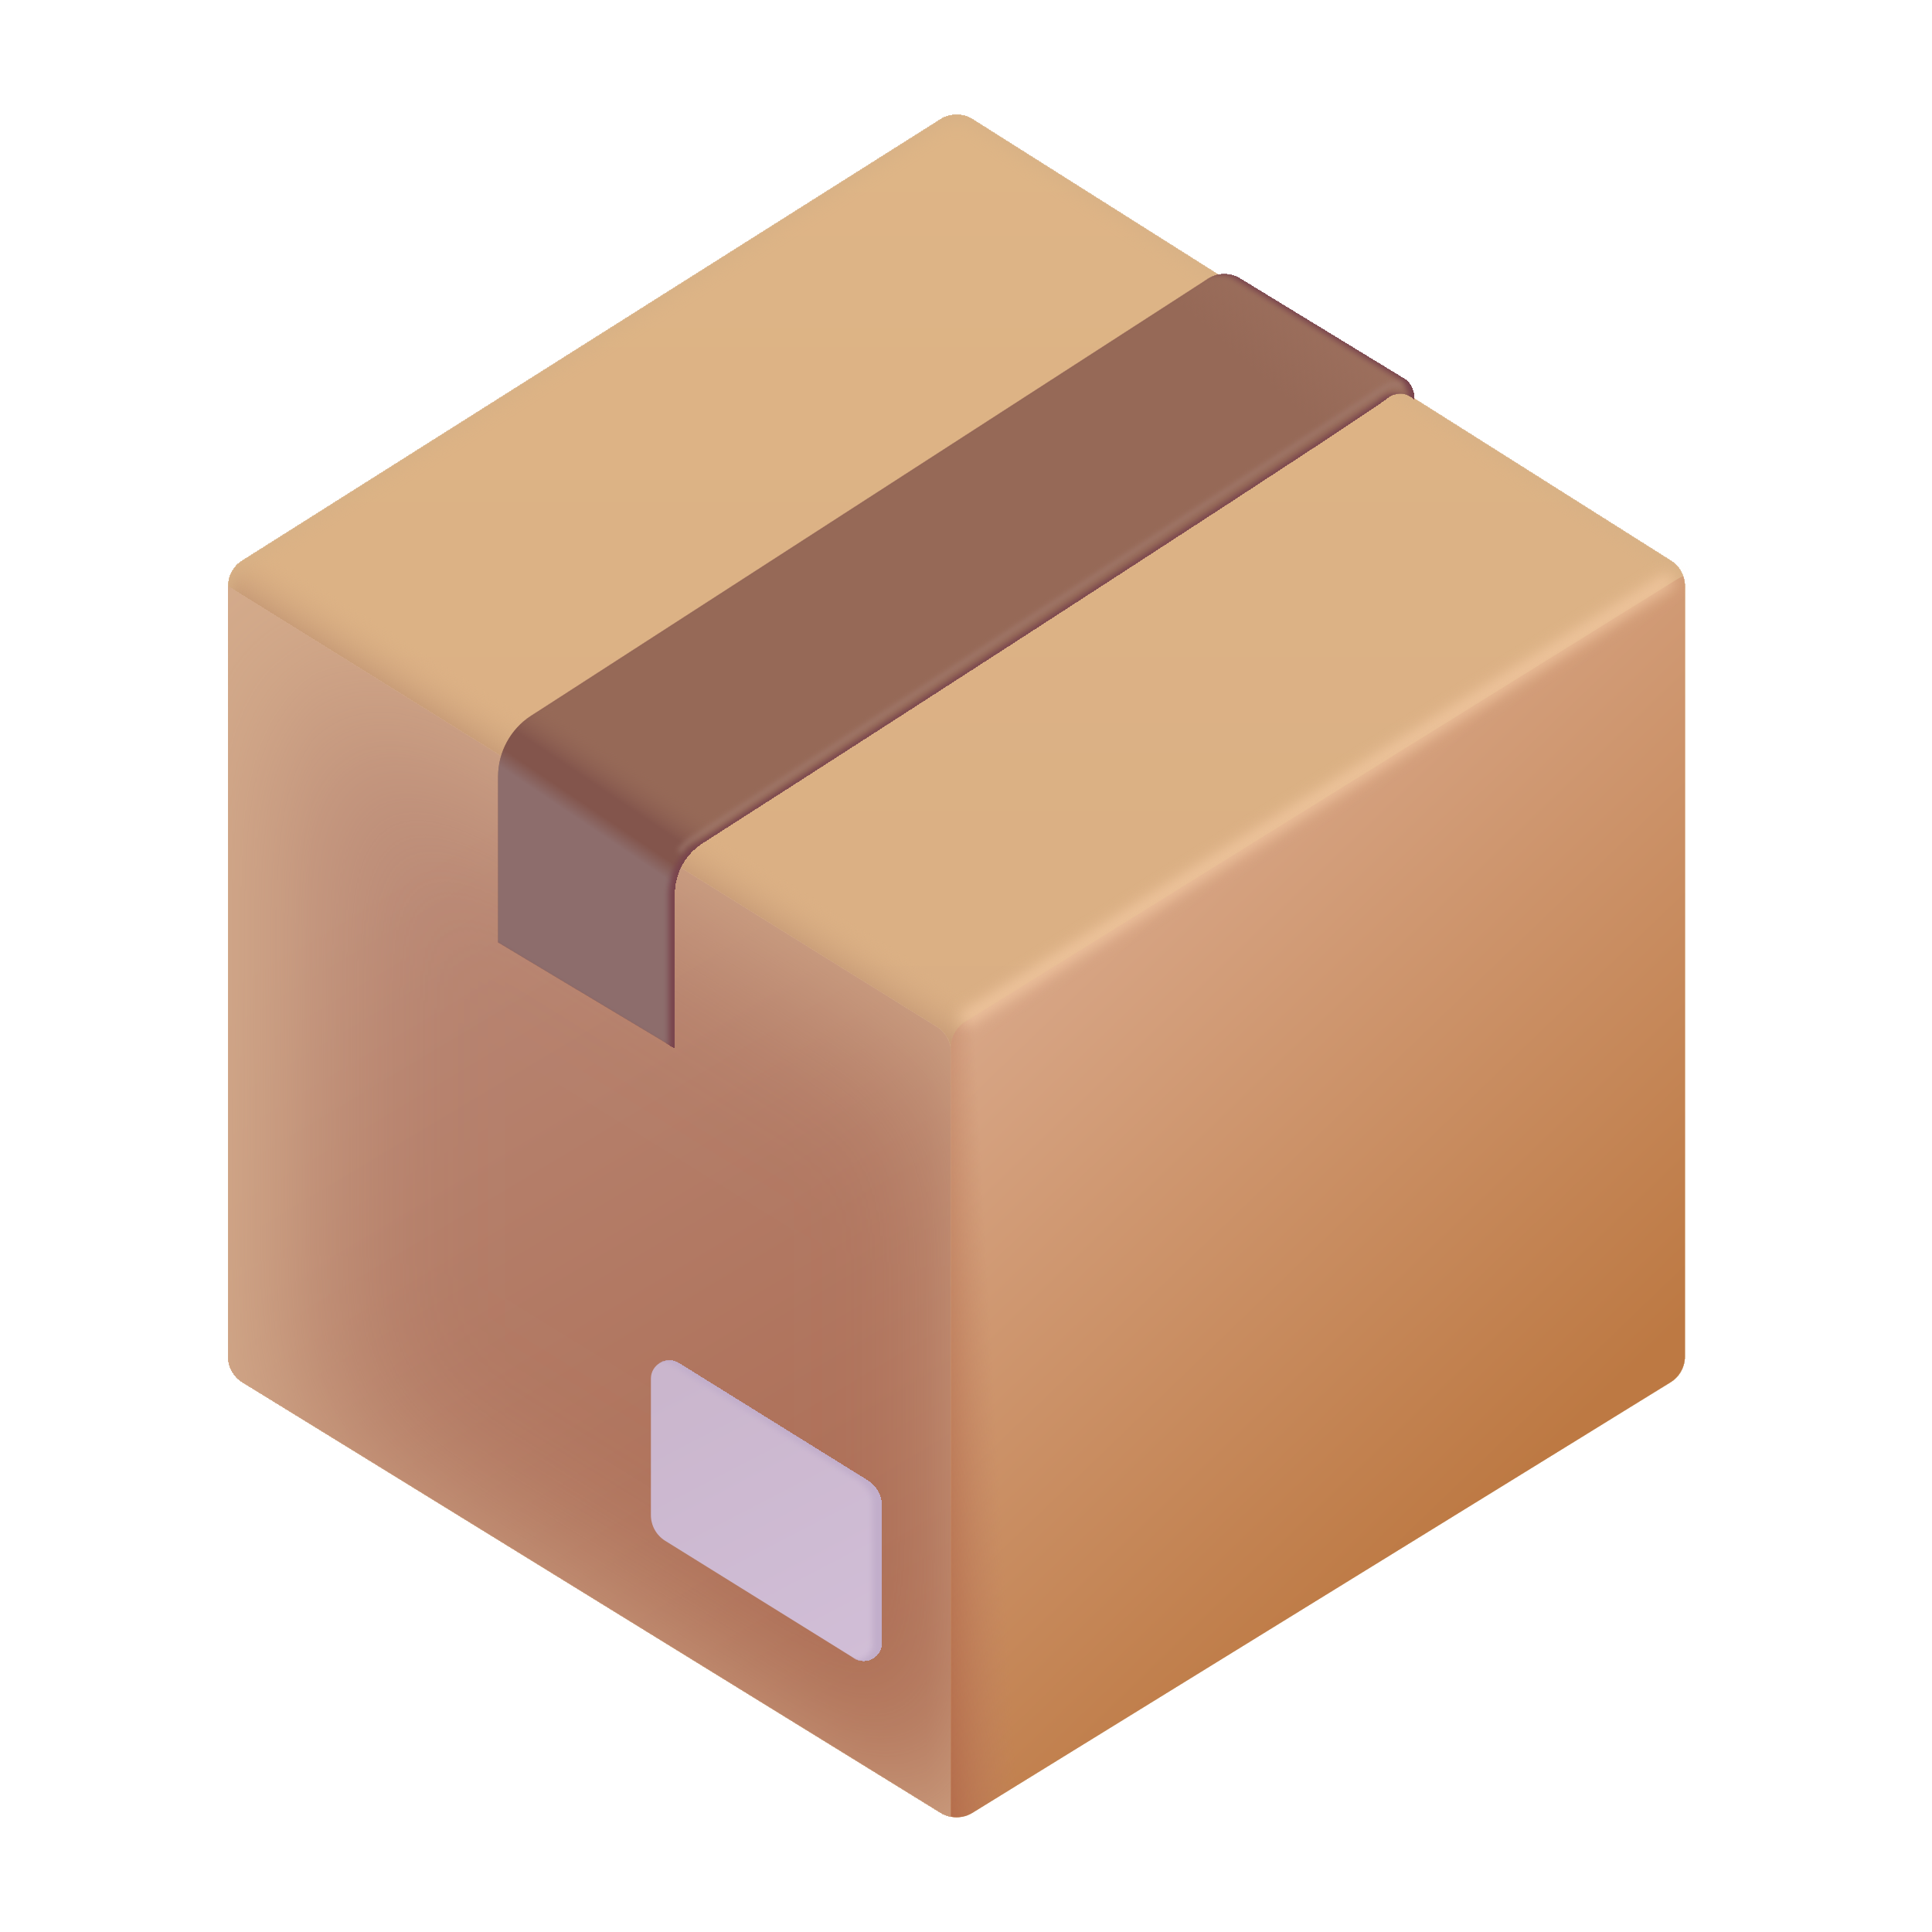
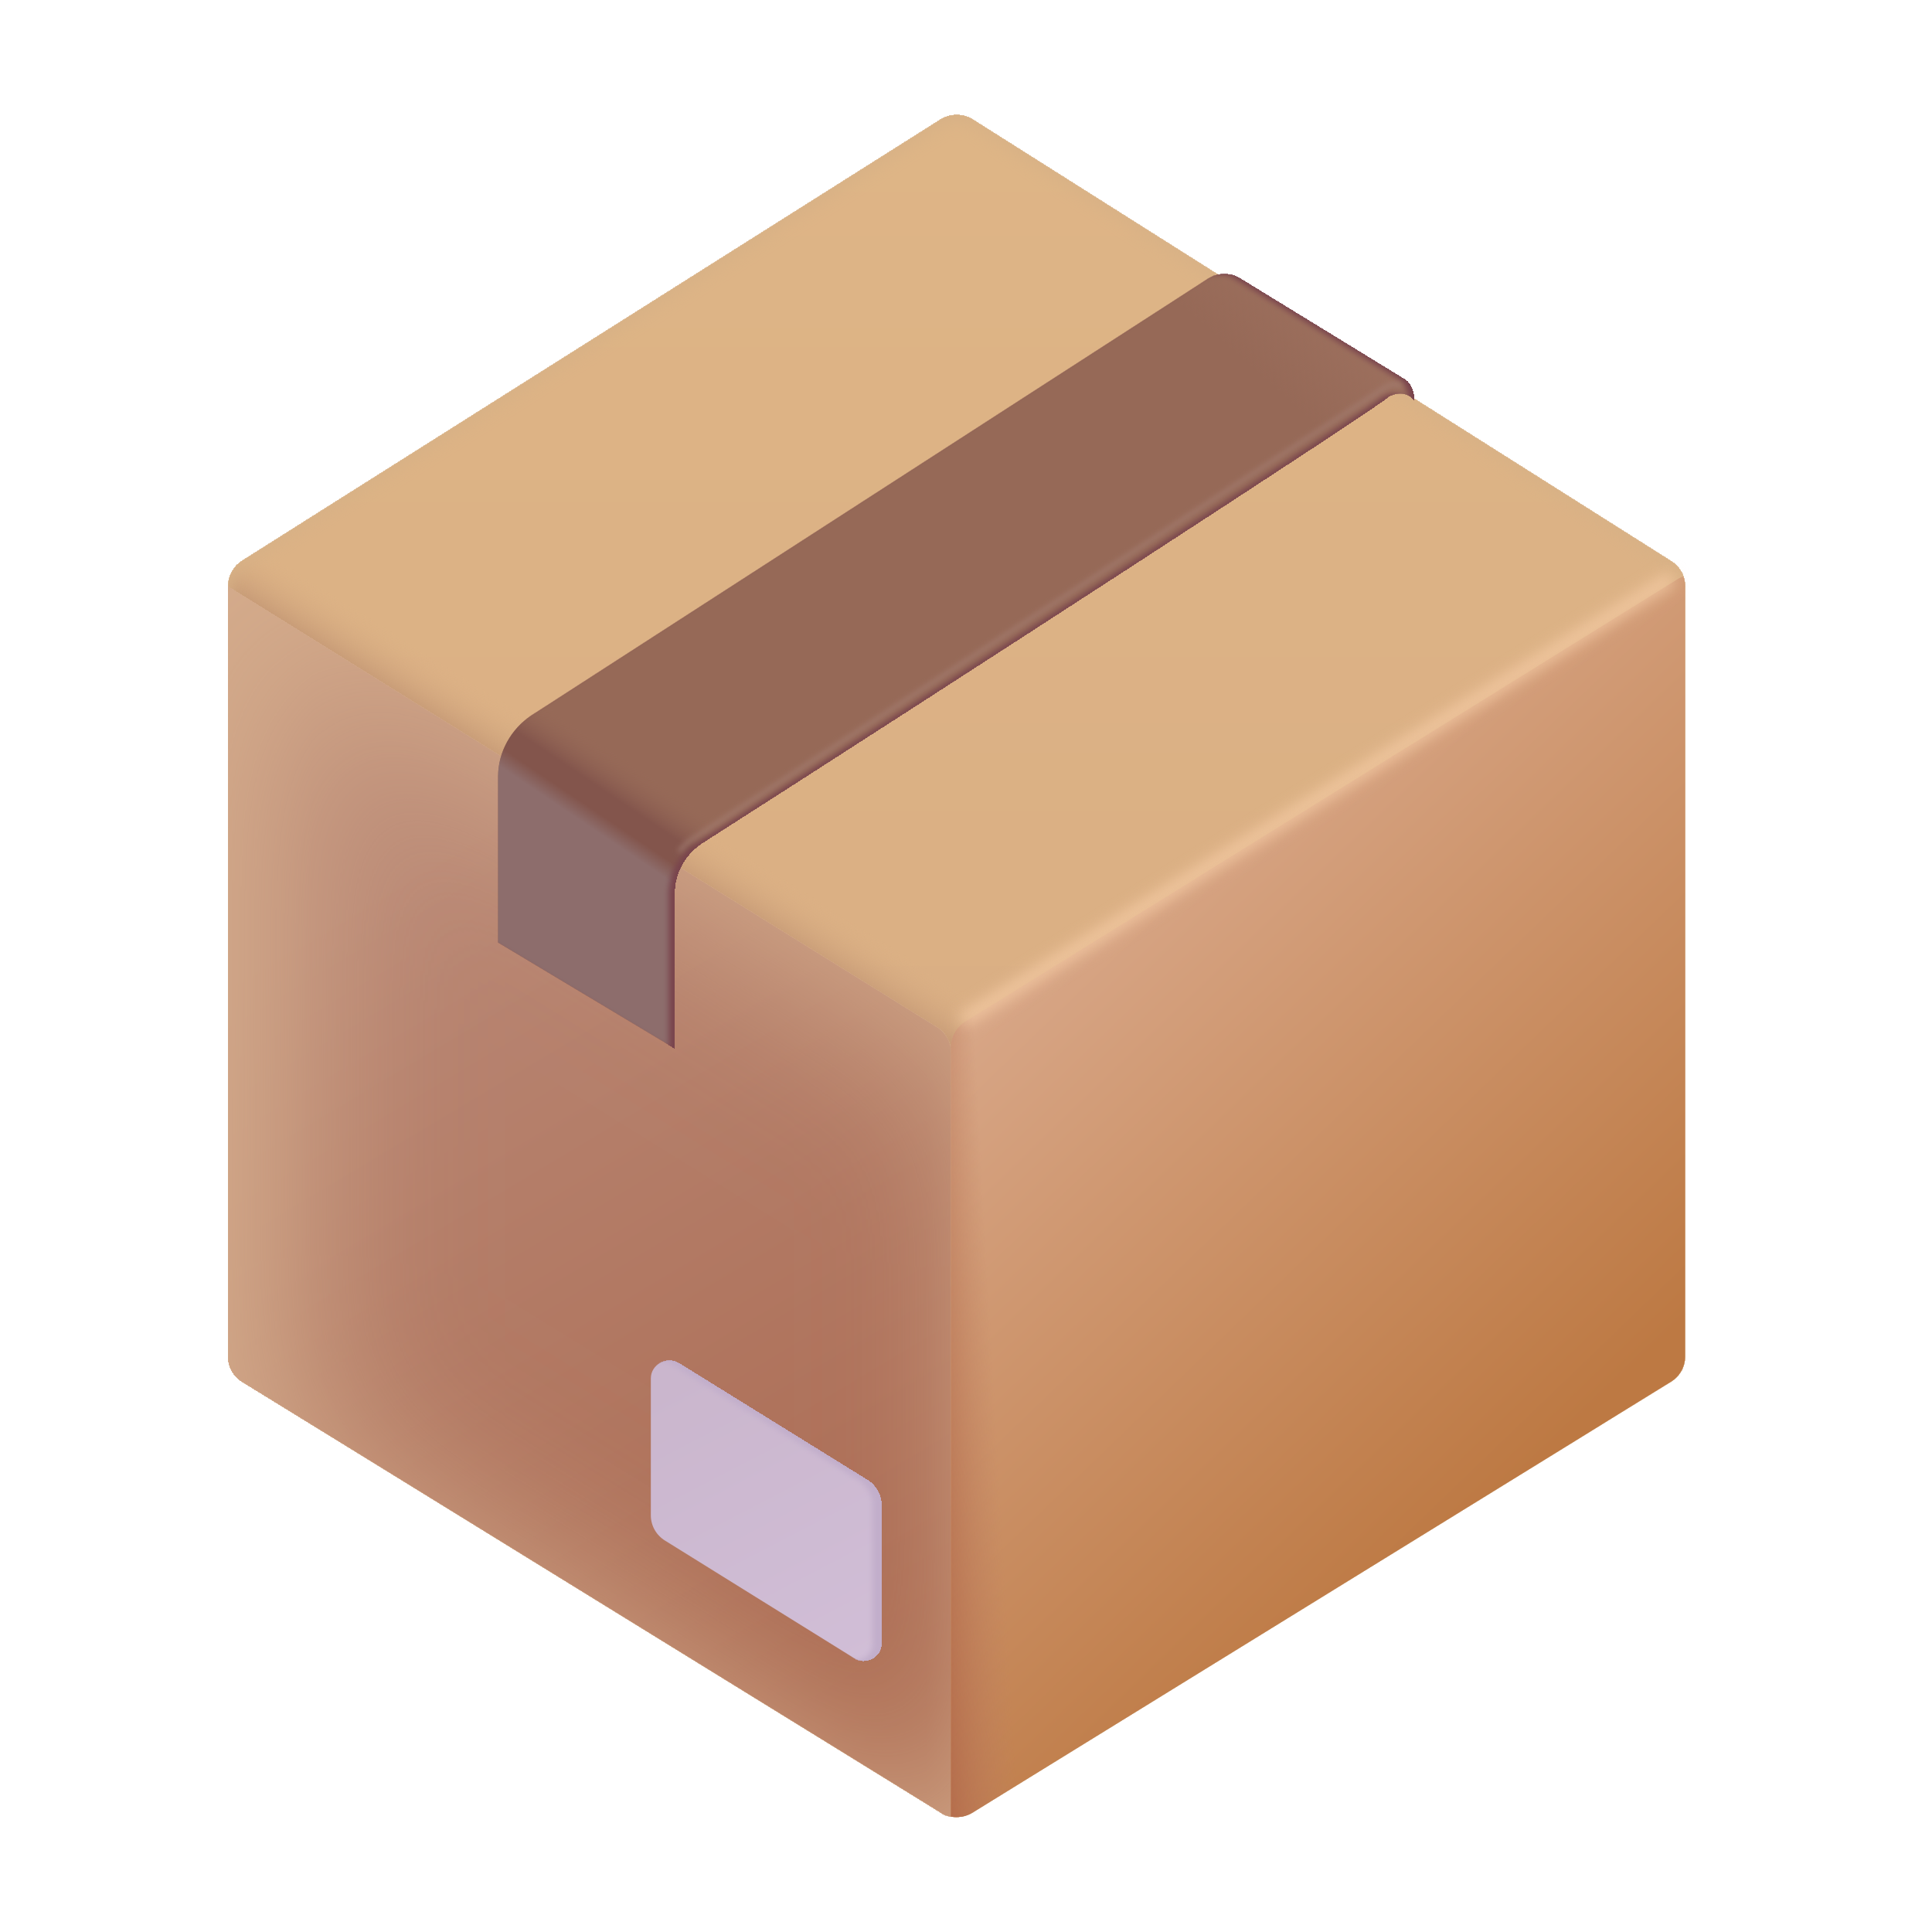
<svg xmlns="http://www.w3.org/2000/svg" width="32" height="32" viewBox="0 0 32 32" fill="none">
  <g filter="url(#filter0_i_18_21935)">
-     <path d="M3.781 9.711C3.781 9.539 3.869 9.38 4.014 9.288L15.577 1.979C15.74 1.876 15.948 1.876 16.111 1.979L27.673 9.288C27.818 9.38 27.906 9.539 27.906 9.711V22.469C27.906 22.642 27.816 22.803 27.669 22.894L16.106 30.024C15.945 30.123 15.742 30.123 15.581 30.024L4.019 22.894C3.871 22.803 3.781 22.642 3.781 22.469V9.711Z" fill="url(#paint0_linear_18_21935)" />
-     <path d="M3.781 9.711C3.781 9.539 3.869 9.38 4.014 9.288L15.577 1.979C15.74 1.876 15.948 1.876 16.111 1.979L27.673 9.288C27.818 9.38 27.906 9.539 27.906 9.711V22.469C27.906 22.642 27.816 22.803 27.669 22.894L16.106 30.024C15.945 30.123 15.742 30.123 15.581 30.024L4.019 22.894C3.871 22.803 3.781 22.642 3.781 22.469V9.711Z" fill="url(#paint1_linear_18_21935)" />
+     <path d="M3.78 9.71C3.78 9.54 3.87 9.38 4.01 9.29L15.58 1.98C15.74 1.88 15.95 1.88 16.11 1.98L27.67 9.29C27.82 9.38 27.91 9.54 27.91 9.71V22.47C27.91 22.64 27.82 22.8 27.67 22.89L16.11 30.02C15.95 30.12 15.74 30.12 15.58 30.02L4.02 22.89C3.87 22.8 3.78 22.64 3.78 22.47V9.71Z" fill="url(#paint0_linear_18_21935)" />
+     <path d="M3.78 9.71C3.78 9.54 3.87 9.38 4.01 9.29L15.58 1.98C15.74 1.88 15.95 1.88 16.11 1.98L27.67 9.29C27.82 9.38 27.91 9.54 27.91 9.71V22.47C27.91 22.64 27.82 22.8 27.67 22.89L16.11 30.02C15.95 30.12 15.74 30.12 15.58 30.02L4.02 22.89C3.87 22.8 3.78 22.64 3.78 22.47V9.71Z" fill="url(#paint1_linear_18_21935)" />
  </g>
  <g filter="url(#filter1_i_18_21935)">
-     <path d="M15.75 30.089C15.691 30.078 15.634 30.056 15.581 30.024L4.019 22.894C3.871 22.803 3.781 22.642 3.781 22.469V9.716L15.514 17.008C15.661 17.099 15.75 17.259 15.75 17.432V30.089Z" fill="url(#paint2_linear_18_21935)" />
+     <path d="M15.75 30.09C15.69 30.08 15.63 30.06 15.58 30.02L4.02 22.89C3.87 22.8 3.78 22.64 3.78 22.47V9.72L15.51 17.01C15.66 17.1 15.75 17.26 15.75 17.43V30.09Z" fill="url(#paint2_linear_18_21935)" />
  </g>
-   <path d="M27.878 9.545C27.896 9.598 27.906 9.654 27.906 9.711V22.469C27.906 22.642 27.816 22.803 27.669 22.895L16.106 30.024C15.998 30.09 15.871 30.112 15.75 30.089V17.348C15.75 17.175 15.839 17.015 15.986 16.923L27.785 9.59C27.815 9.572 27.846 9.557 27.878 9.545Z" fill="url(#paint3_linear_18_21935)" />
-   <path d="M27.878 9.545C27.896 9.598 27.906 9.654 27.906 9.711V22.469C27.906 22.642 27.816 22.803 27.669 22.895L16.106 30.024C15.998 30.09 15.871 30.112 15.75 30.089V17.348C15.75 17.175 15.839 17.015 15.986 16.923L27.785 9.59C27.815 9.572 27.846 9.557 27.878 9.545Z" fill="url(#paint4_linear_18_21935)" />
+   <path d="M27.88 9.55C27.9 9.6 27.91 9.65 27.91 9.71V22.47C27.91 22.64 27.82 22.8 27.67 22.89L16.11 30.02C16 30.09 15.87 30.11 15.75 30.09V17.35C15.75 17.18 15.84 17.01 15.99 16.92L27.79 9.59C27.82 9.57 27.85 9.56 27.88 9.55Z" fill="url(#paint3_linear_18_21935)" />
+   <path d="M27.88 9.55C27.9 9.6 27.91 9.65 27.91 9.71V22.47C27.91 22.64 27.82 22.8 27.67 22.89L16.11 30.02C16 30.09 15.87 30.11 15.75 30.09V17.35C15.75 17.18 15.84 17.01 15.99 16.92L27.79 9.59C27.82 9.57 27.85 9.56 27.88 9.55Z" fill="url(#paint4_linear_18_21935)" />
  <g filter="url(#filter2_i_18_21935)">
-     <path d="M10.781 22.834C10.781 22.599 11.04 22.456 11.24 22.58L14.366 24.523C14.512 24.614 14.602 24.775 14.602 24.948V27.208C14.602 27.444 14.343 27.587 14.143 27.463L11.017 25.52C10.87 25.428 10.781 25.268 10.781 25.095V22.834Z" fill="url(#paint5_linear_18_21935)" />
+     <path d="M10.78 22.83C10.78 22.6 11.04 22.46 11.24 22.58L14.37 24.52C14.51 24.61 14.6 24.77 14.6 24.95V27.21C14.6 27.44 14.34 27.59 14.14 27.46L11.02 25.52C10.87 25.43 10.78 25.27 10.78 25.1V22.83Z" fill="url(#paint5_linear_18_21935)" />
  </g>
  <g filter="url(#filter3_i_18_21935)">
-     <path d="M8.25 12.863V15.607L11.172 17.357V14.804C11.172 14.462 11.344 14.146 11.632 13.962C15.622 11.41 22.81 6.752 22.984 6.584C23.145 6.467 23.357 6.524 23.422 6.615C23.422 6.428 23.323 6.318 23.273 6.287L20.534 4.615C20.37 4.515 20.163 4.517 20.002 4.621L8.799 11.854C8.457 12.075 8.25 12.455 8.25 12.863Z" fill="#966957" />
-     <path d="M8.25 12.863V15.607L11.172 17.357V14.804C11.172 14.462 11.344 14.146 11.632 13.962C15.622 11.41 22.81 6.752 22.984 6.584C23.145 6.467 23.357 6.524 23.422 6.615C23.422 6.428 23.323 6.318 23.273 6.287L20.534 4.615C20.37 4.515 20.163 4.517 20.002 4.621L8.799 11.854C8.457 12.075 8.25 12.455 8.25 12.863Z" fill="url(#paint6_linear_18_21935)" />
-     <path d="M8.25 12.863V15.607L11.172 17.357V14.804C11.172 14.462 11.344 14.146 11.632 13.962C15.622 11.41 22.81 6.752 22.984 6.584C23.145 6.467 23.357 6.524 23.422 6.615C23.422 6.428 23.323 6.318 23.273 6.287L20.534 4.615C20.37 4.515 20.163 4.517 20.002 4.621L8.799 11.854C8.457 12.075 8.25 12.455 8.25 12.863Z" fill="url(#paint7_linear_18_21935)" />
+     <path d="M8.25 12.86V15.61L11.17 17.36V14.8C11.17 14.46 11.34 14.15 11.63 13.96C15.62 11.41 22.81 6.75 22.98 6.58C23.14 6.47 23.36 6.52 23.42 6.62C23.42 6.43 23.32 6.32 23.27 6.29L20.53 4.61C20.37 4.51 20.16 4.52 20 4.62L8.8 11.85C8.46 12.08 8.25 12.46 8.25 12.86Z" fill="#966957" />
+     <path d="M8.25 12.86V15.61L11.17 17.36V14.8C11.17 14.46 11.34 14.15 11.63 13.96C15.62 11.41 22.81 6.75 22.98 6.58C23.14 6.47 23.36 6.52 23.42 6.62C23.42 6.43 23.32 6.32 23.27 6.29L20.53 4.61C20.37 4.51 20.16 4.52 20 4.62L8.8 11.85C8.46 12.08 8.25 12.46 8.25 12.86Z" fill="url(#paint6_linear_18_21935)" />
+     <path d="M8.25 12.86V15.61L11.17 17.36V14.8C11.17 14.46 11.34 14.15 11.63 13.96C15.62 11.41 22.81 6.75 22.98 6.58C23.14 6.47 23.36 6.52 23.42 6.62C23.42 6.43 23.32 6.32 23.27 6.29L20.53 4.61C20.37 4.51 20.16 4.52 20 4.62L8.8 11.85C8.46 12.08 8.25 12.46 8.25 12.86Z" fill="url(#paint7_linear_18_21935)" />
  </g>
  <g filter="url(#filter4_f_18_21935)">
-     <path d="M23.219 6.396C23.141 6.34 23.02 6.373 22.969 6.396L11.422 13.928C11.393 13.946 11.319 14.008 11.254 14.111" stroke="#A47E73" stroke-width="0.05" />
+     <path d="M23.22 6.4C23.14 6.34 23.02 6.37 22.97 6.4L11.42 13.93C11.39 13.95 11.32 14.01 11.25 14.11" stroke="#A47E73" stroke-width="0.05" />
  </g>
  <g filter="url(#filter5_f_18_21935)">
-     <path d="M16 16.873L27.625 9.623" stroke="#F4CAA3" stroke-width="0.2" stroke-linecap="round" />
+     <path d="M16 16.87L27.63 9.62" stroke="#F4CAA3" stroke-width="0.2" stroke-linecap="round" />
  </g>
  <defs>
    <filter id="filter0_i_18_21935" x="3.781" y="1.902" width="24.125" height="28.296" filterUnits="userSpaceOnUse" color-interpolation-filters="sRGB">
      <feFlood flood-opacity="0" result="BackgroundImageFix" />
      <feBlend mode="normal" in="SourceGraphic" in2="BackgroundImageFix" result="shape" />
      <feColorMatrix in="SourceAlpha" type="matrix" values="0 0 0 0 0 0 0 0 0 0 0 0 0 0 0 0 0 0 127 0" result="hardAlpha" />
      <feOffset dy="0.1" />
      <feGaussianBlur stdDeviation="0.15" />
      <feComposite in2="hardAlpha" operator="arithmetic" k2="-1" k3="1" />
      <feColorMatrix type="matrix" values="0 0 0 0 0.843 0 0 0 0 0.694 0 0 0 0 0.525 0 0 0 1 0" />
      <feBlend mode="normal" in2="shape" result="effect1_innerShadow_18_21935" />
    </filter>
    <filter id="filter1_i_18_21935" x="3.781" y="9.716" width="12.969" height="21.373" filterUnits="userSpaceOnUse" color-interpolation-filters="sRGB">
      <feFlood flood-opacity="0" result="BackgroundImageFix" />
      <feBlend mode="normal" in="SourceGraphic" in2="BackgroundImageFix" result="shape" />
      <feColorMatrix in="SourceAlpha" type="matrix" values="0 0 0 0 0 0 0 0 0 0 0 0 0 0 0 0 0 0 127 0" result="hardAlpha" />
      <feOffset dx="1" dy="1" />
      <feGaussianBlur stdDeviation="1.5" />
      <feComposite in2="hardAlpha" operator="arithmetic" k2="-1" k3="1" />
      <feColorMatrix type="matrix" values="0 0 0 0 0.831 0 0 0 0 0.671 0 0 0 0 0.545 0 0 0 1 0" />
      <feBlend mode="normal" in2="shape" result="effect1_innerShadow_18_21935" />
    </filter>
    <filter id="filter2_i_18_21935" x="10.681" y="22.534" width="3.92" height="4.975" filterUnits="userSpaceOnUse" color-interpolation-filters="sRGB">
      <feFlood flood-opacity="0" result="BackgroundImageFix" />
      <feBlend mode="normal" in="SourceGraphic" in2="BackgroundImageFix" result="shape" />
      <feColorMatrix in="SourceAlpha" type="matrix" values="0 0 0 0 0 0 0 0 0 0 0 0 0 0 0 0 0 0 127 0" result="hardAlpha" />
      <feOffset dx="-0.15" />
      <feGaussianBlur stdDeviation="0.05" />
      <feComposite in2="hardAlpha" operator="arithmetic" k2="-1" k3="1" />
      <feColorMatrix type="matrix" values="0 0 0 0 0.76 0 0 0 0 0.683 0 0 0 0 0.795 0 0 0 1 0" />
      <feBlend mode="normal" in2="shape" result="effect1_innerShadow_18_21935" />
    </filter>
    <filter id="filter3_i_18_21935" x="8.15" y="4.541" width="15.272" height="12.816" filterUnits="userSpaceOnUse" color-interpolation-filters="sRGB">
      <feFlood flood-opacity="0" result="BackgroundImageFix" />
      <feBlend mode="normal" in="SourceGraphic" in2="BackgroundImageFix" result="shape" />
      <feColorMatrix in="SourceAlpha" type="matrix" values="0 0 0 0 0 0 0 0 0 0 0 0 0 0 0 0 0 0 127 0" result="hardAlpha" />
      <feOffset dx="-0.1" />
      <feGaussianBlur stdDeviation="0.05" />
      <feComposite in2="hardAlpha" operator="arithmetic" k2="-1" k3="1" />
      <feColorMatrix type="matrix" values="0 0 0 0 0.475 0 0 0 0 0.267 0 0 0 0 0.302 0 0 0 1 0" />
      <feBlend mode="normal" in2="shape" result="effect1_innerShadow_18_21935" />
    </filter>
    <filter id="filter4_f_18_21935" x="11.133" y="6.24" width="12.2" height="7.984" filterUnits="userSpaceOnUse" color-interpolation-filters="sRGB">
      <feFlood flood-opacity="0" result="BackgroundImageFix" />
      <feBlend mode="normal" in="SourceGraphic" in2="BackgroundImageFix" result="shape" />
      <feGaussianBlur stdDeviation="0.05" result="effect1_foregroundBlur_18_21935" />
    </filter>
    <filter id="filter5_f_18_21935" x="15.65" y="9.273" width="12.325" height="7.95" filterUnits="userSpaceOnUse" color-interpolation-filters="sRGB">
      <feFlood flood-opacity="0" result="BackgroundImageFix" />
      <feBlend mode="normal" in="SourceGraphic" in2="BackgroundImageFix" result="shape" />
      <feGaussianBlur stdDeviation="0.125" result="effect1_foregroundBlur_18_21935" />
    </filter>
    <linearGradient id="paint0_linear_18_21935" x1="15.844" y1="1.902" x2="15.844" y2="30.098" gradientUnits="userSpaceOnUse">
      <stop stop-color="#DEB586" />
      <stop offset="1" stop-color="#D7AA82" />
    </linearGradient>
    <linearGradient id="paint1_linear_18_21935" x1="10.625" y1="14.076" x2="11.078" y2="13.357" gradientUnits="userSpaceOnUse">
      <stop offset="0.066" stop-color="#C99D78" />
      <stop offset="1" stop-color="#DCB185" stop-opacity="0" />
    </linearGradient>
    <linearGradient id="paint2_linear_18_21935" x1="5.376" y1="15.169" x2="13.866" y2="29.372" gradientUnits="userSpaceOnUse">
      <stop stop-color="#B98875" />
      <stop offset="1" stop-color="#AA684F" />
    </linearGradient>
    <linearGradient id="paint3_linear_18_21935" x1="16.594" y1="16.748" x2="24.594" y2="25.061" gradientUnits="userSpaceOnUse">
      <stop stop-color="#D7A585" />
      <stop offset="1" stop-color="#BD7943" />
    </linearGradient>
    <linearGradient id="paint4_linear_18_21935" x1="15.425" y1="25.213" x2="16.583" y2="25.149" gradientUnits="userSpaceOnUse">
      <stop stop-color="#B46C4B" />
      <stop offset="1" stop-color="#BD7E61" stop-opacity="0" />
    </linearGradient>
    <linearGradient id="paint5_linear_18_21935" x1="11.341" y1="22.744" x2="13.961" y2="27.793" gradientUnits="userSpaceOnUse">
      <stop stop-color="#CAB6CD" />
      <stop offset="1" stop-color="#D1BED7" />
    </linearGradient>
    <linearGradient id="paint6_linear_18_21935" x1="8.812" y1="15.857" x2="10.812" y2="12.889" gradientUnits="userSpaceOnUse">
      <stop offset="0.649" stop-color="#8D6D6C" />
      <stop offset="0.726" stop-color="#83554C" />
      <stop offset="0.825" stop-color="#83554C" />
      <stop offset="1" stop-color="#976A58" stop-opacity="0" />
    </linearGradient>
    <linearGradient id="paint7_linear_18_21935" x1="22.656" y1="5.779" x2="21.656" y2="6.904" gradientUnits="userSpaceOnUse">
      <stop stop-color="#9C6F5D" />
      <stop offset="1" stop-color="#9C6F5D" stop-opacity="0" />
    </linearGradient>
  </defs>
</svg>
